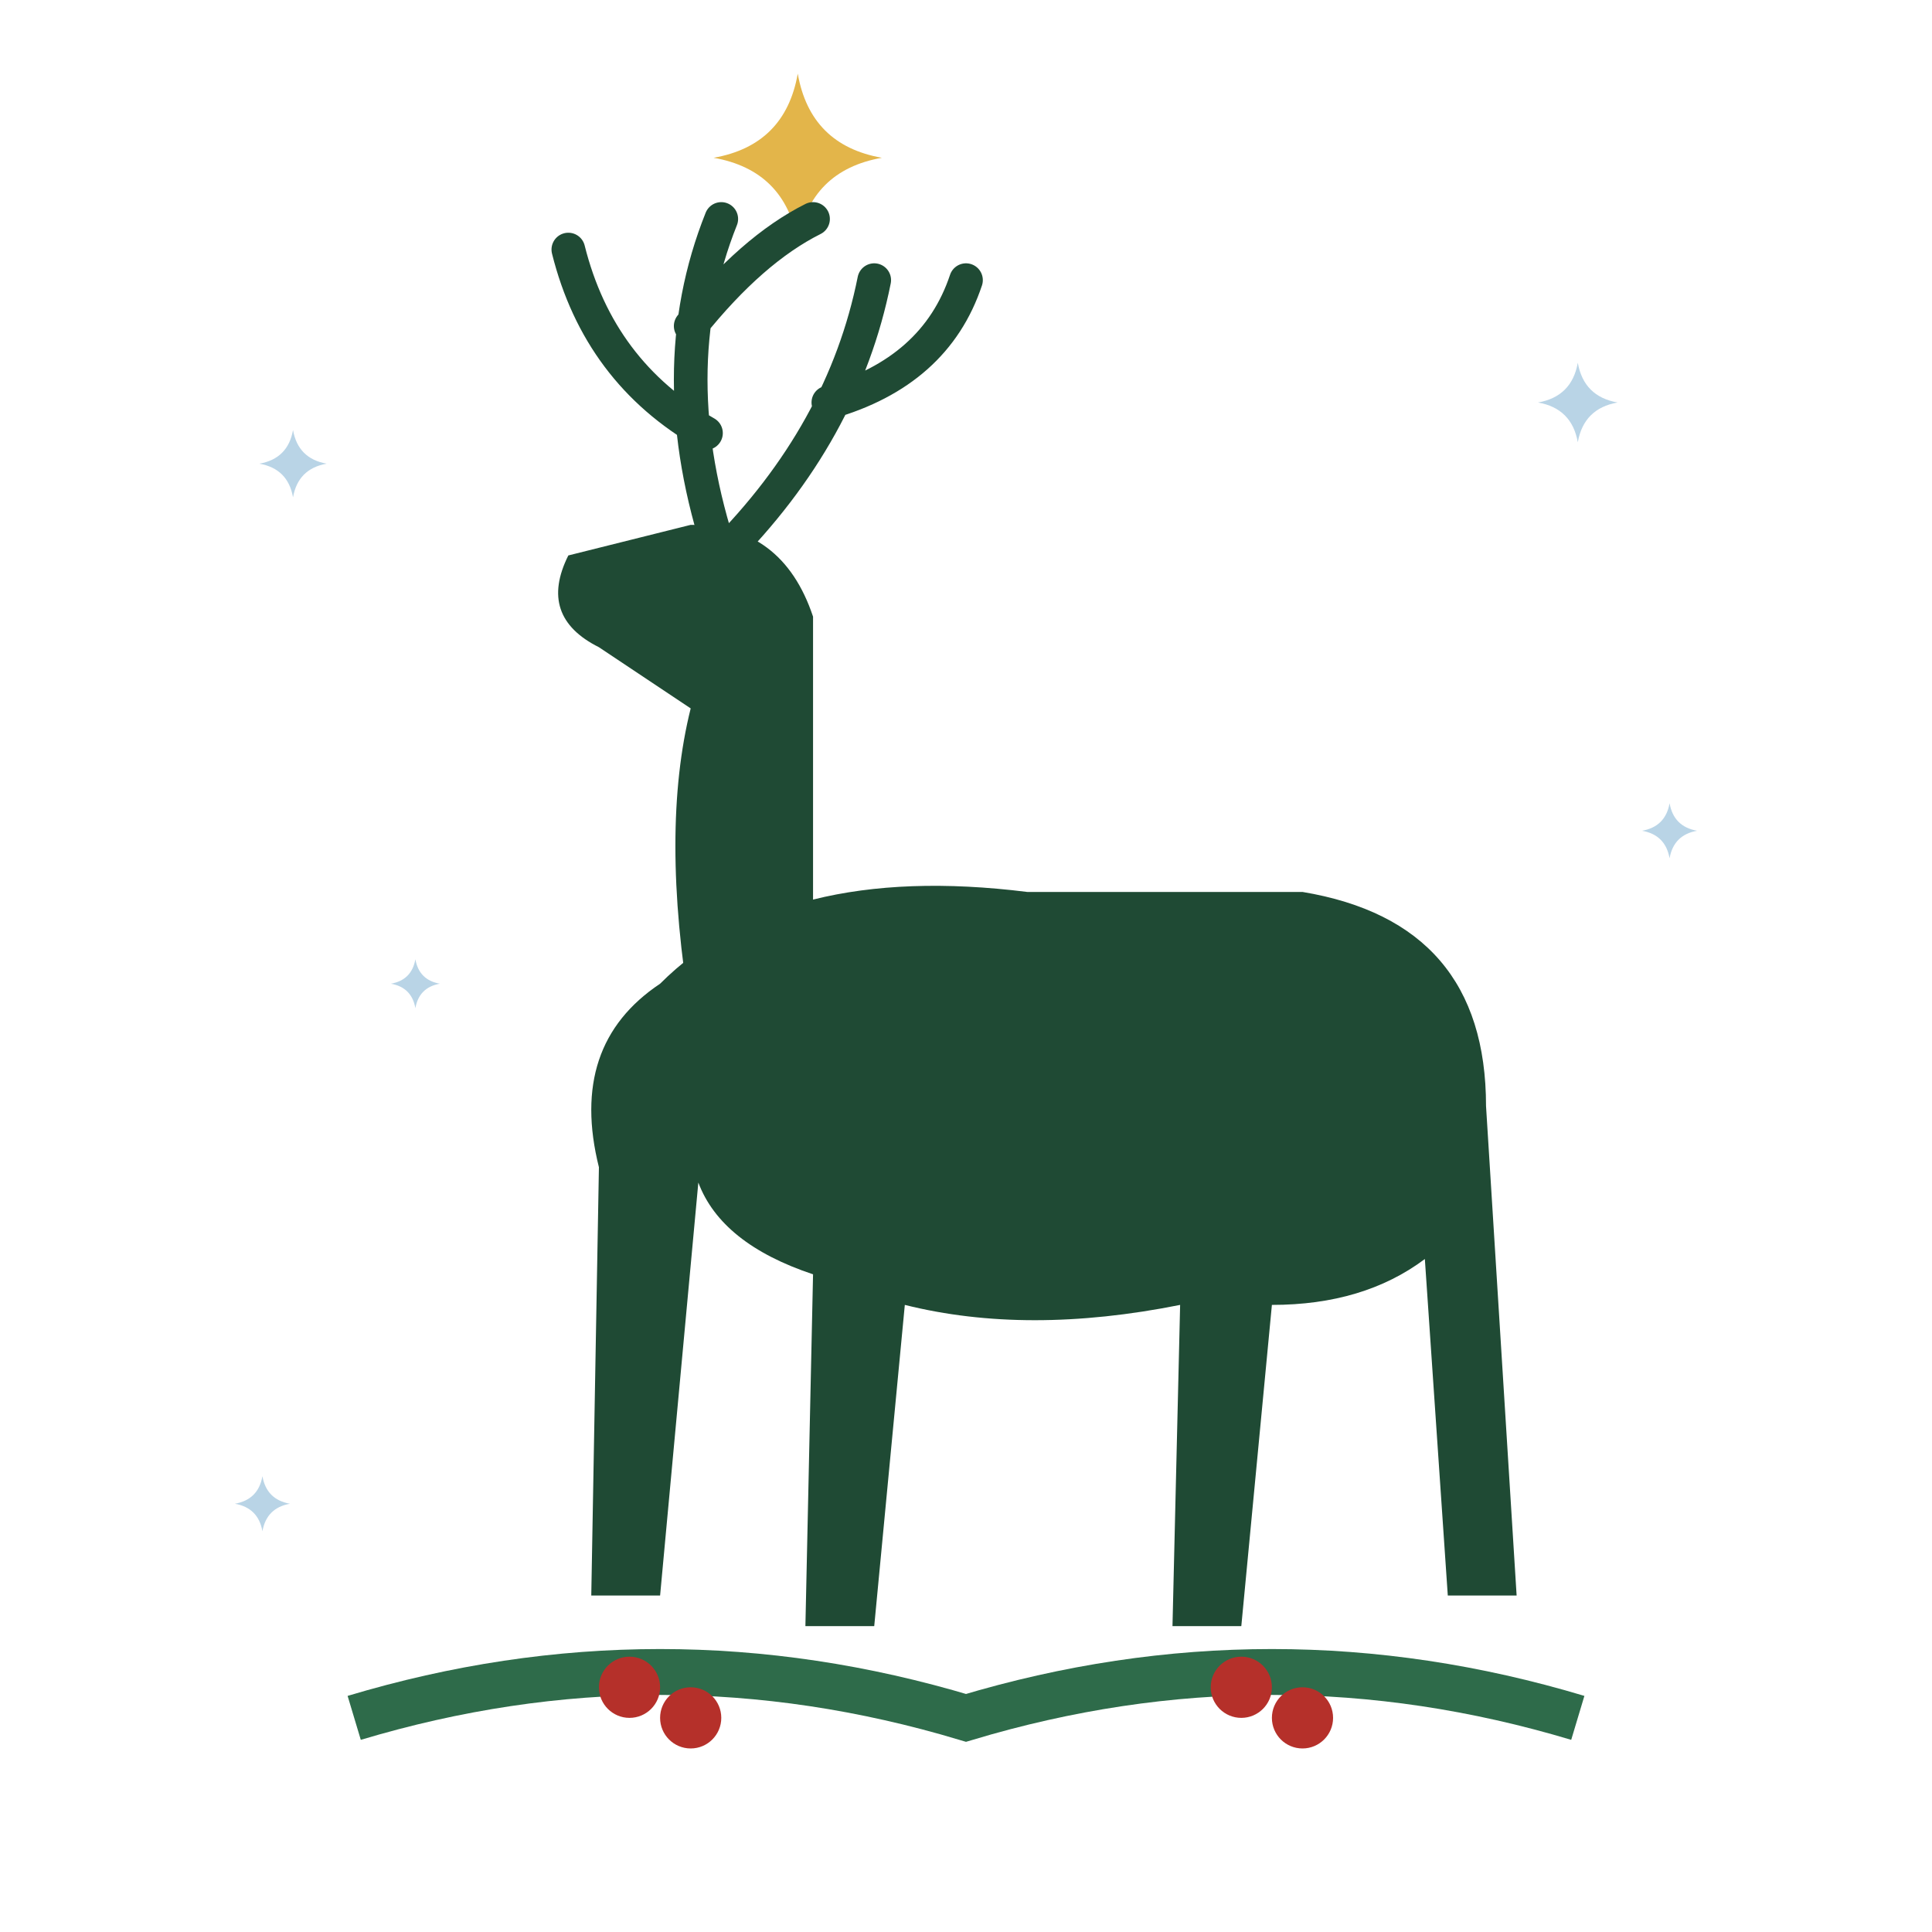
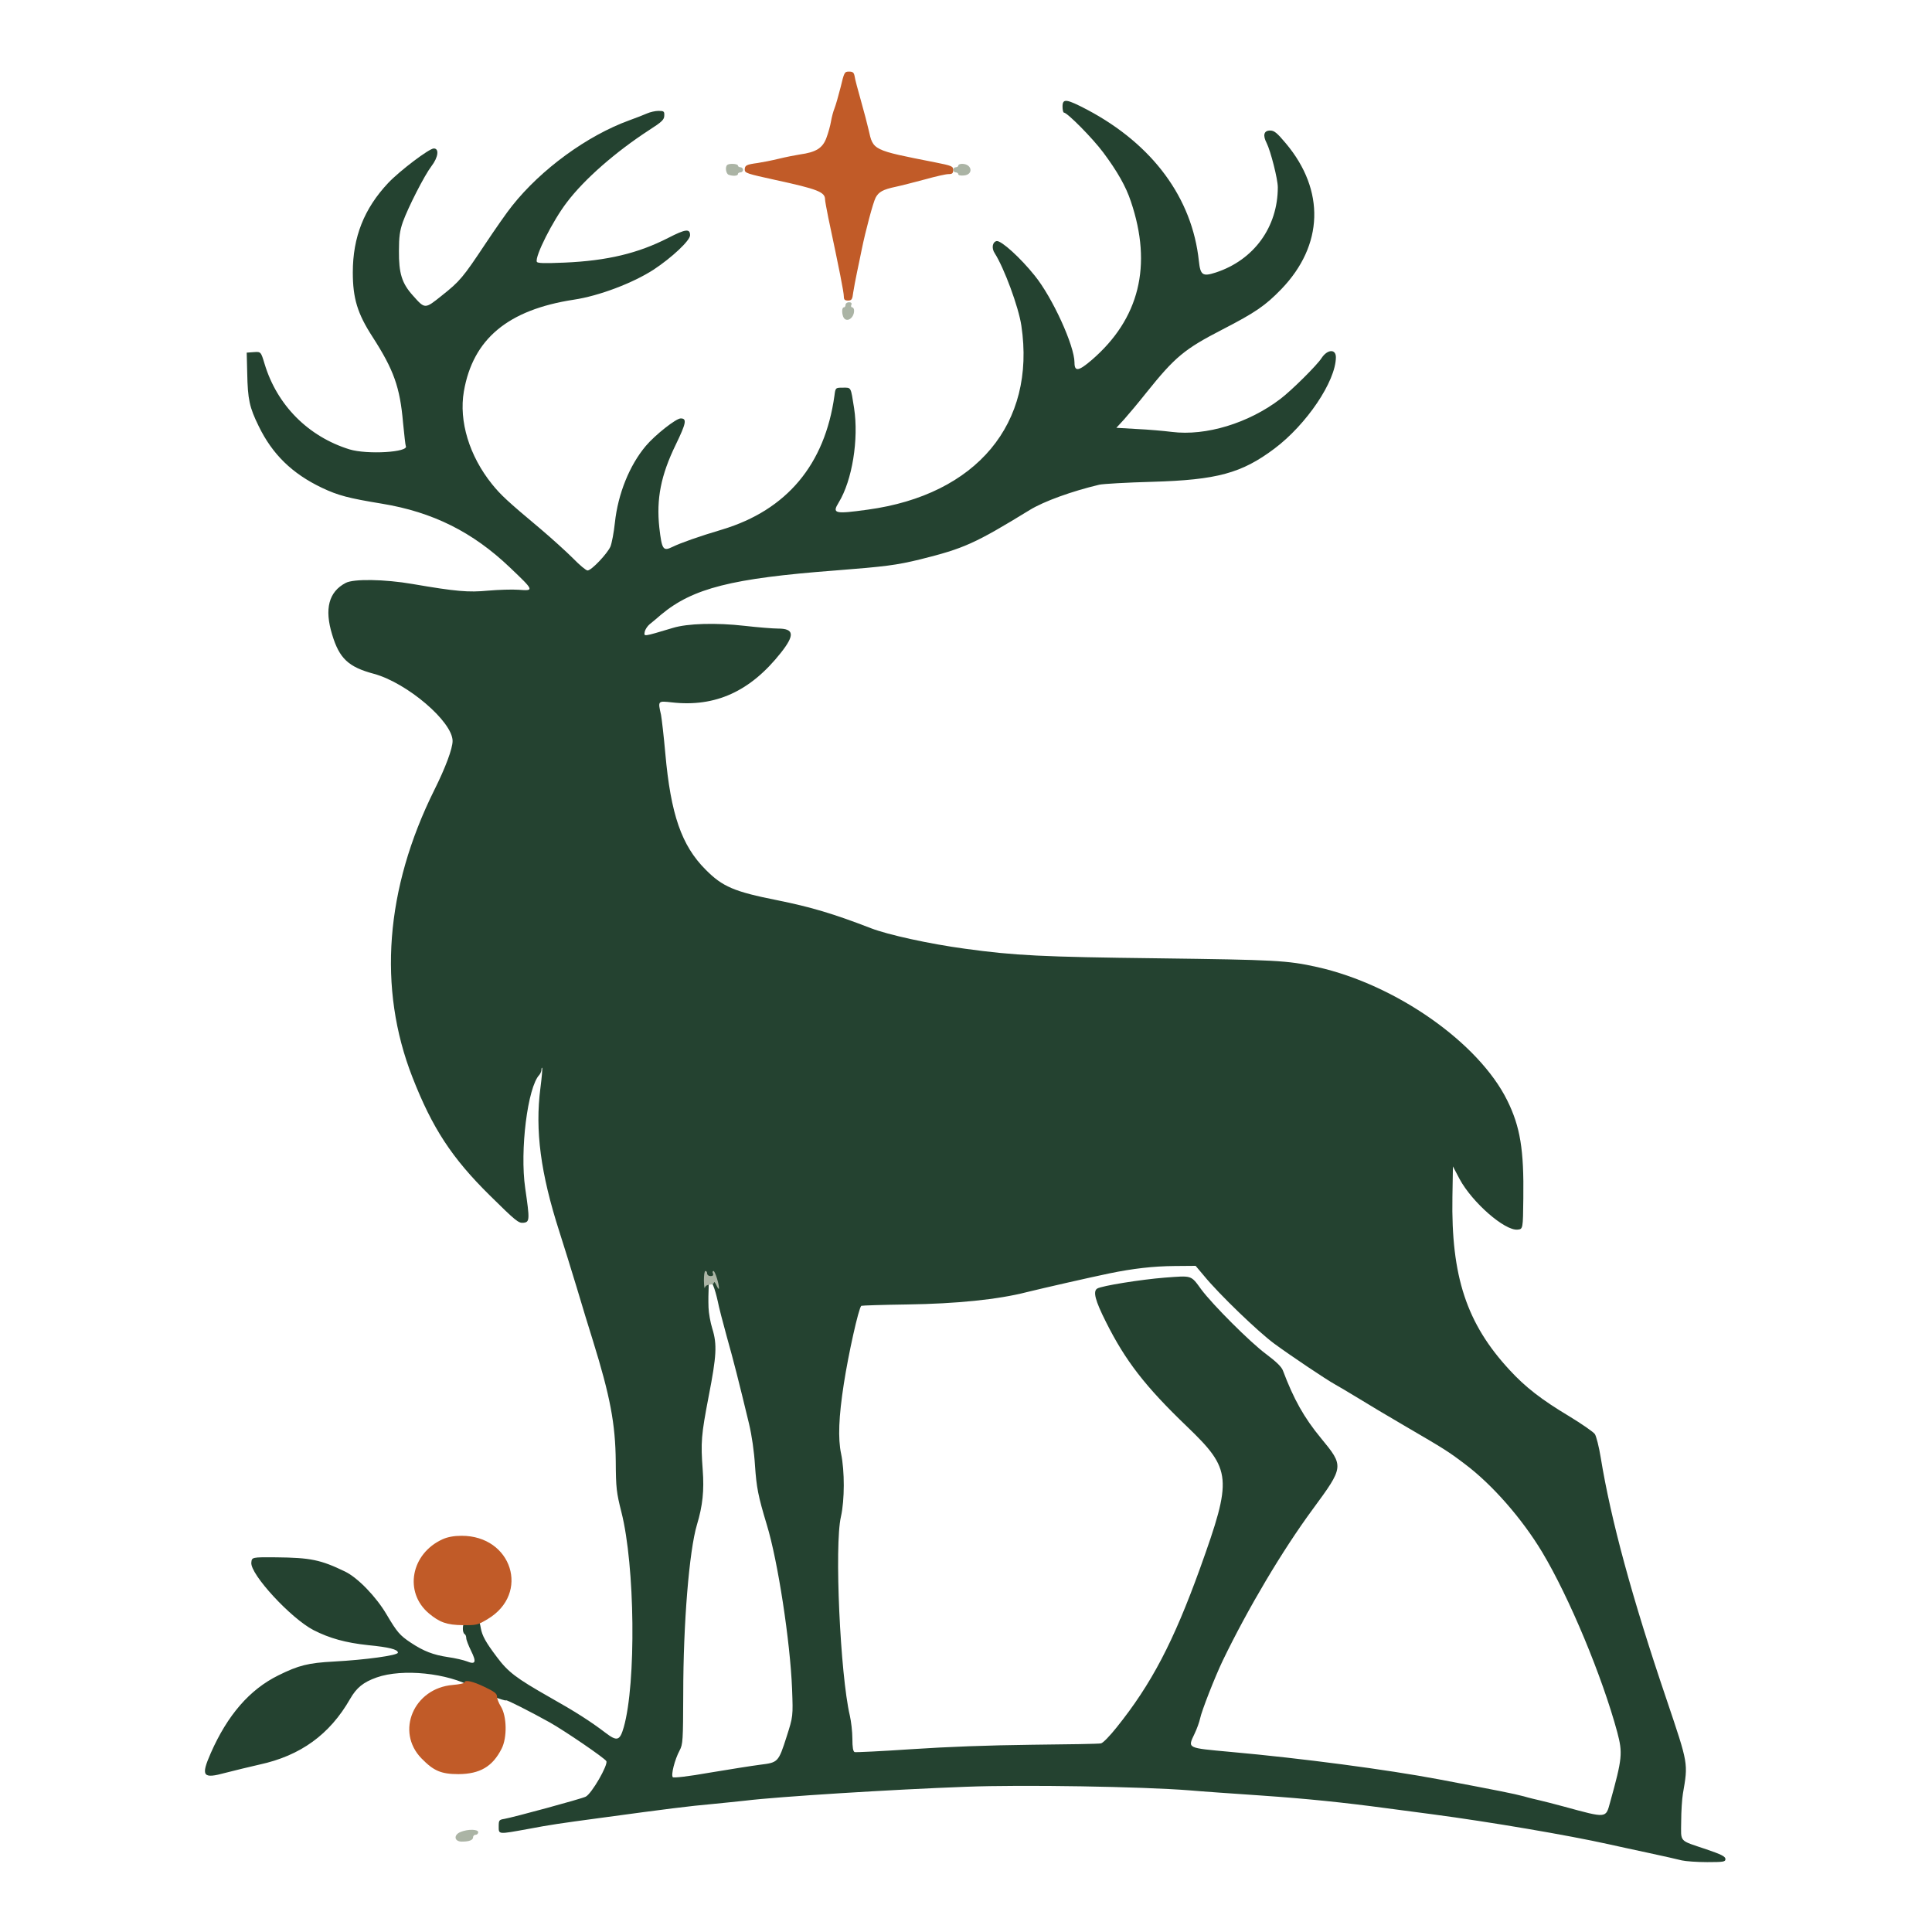
- <svg xmlns="http://www.w3.org/2000/svg" viewBox="0 0 120 120">
-   <g transform="translate(3 6) scale(.95)">
-     <path d="M49 -1.5 Q49.825 3.175 54.5 4 Q49.825 4.825 49 9.5 Q48.175 4.825 43.5 4 Q48.175 3.175 49 -1.5 Z" fill="#E3B54A" />
-     <path d="M44 30 Q40 18 44 8 M43 22 Q36 18 34 10 M42 15 Q46 10 50 8 M44 30 Q52 22 54 12 M51 20 Q58 18 60 12" stroke="#1F4A34" stroke-width="2.2" fill="none" stroke-linecap="round" opacity="1" />
-     <path d="M40 58 Q48 50 64 52 L82 52 Q94 54 94 66 L96 98 L91.5 98 L90 76 Q86 79 80 79 L78 100 L73.5 100 L74 79 Q64 81 56 79 L54 100 L49.5 100 L50 77 Q44 75 42.5 71 L40 98 L35.5 98 L36 70 Q34 62 40 58 Z" fill="#1F4A34" />
-     <path d="M42 60 Q40 48 42 40 L36 36 Q32 34 34 30 L42 28 Q48 28 50 34 Q50 46 50 56 Z" fill="#1F4A34" />
-     <path d="M16 21.8 Q16.33 23.67 18.2 24 Q16.33 24.33 16 26.2 Q15.67 24.33 13.8 24 Q15.67 23.67 16 21.8 Z" fill="#B9D4E6" />
-     <path d="M100 17.4 Q100.39 19.61 102.6 20 Q100.39 20.39 100 22.6 Q99.61 20.39 97.4 20 Q99.61 19.61 100 17.4 Z" fill="#B9D4E6" />
-     <path d="M24 56.4 Q24.24 57.76 25.6 58 Q24.24 58.24 24 59.6 Q23.76 58.24 22.4 58 Q23.76 57.76 24 56.4 Z" fill="#B9D4E6" />
-     <path d="M106 46.2 Q106.27 47.73 107.8 48 Q106.27 48.27 106 49.8 Q105.73 48.27 104.2 48 Q105.73 47.73 106 46.2 Z" fill="#B9D4E6" />
-     <path d="M14 90.2 Q14.27 91.73 15.8 92 Q14.27 92.27 14 93.8 Q13.73 92.27 12.2 92 Q13.73 91.73 14 90.2 Z" fill="#B9D4E6" />
-     <path d="M20 106 Q40 100 60 106 Q80 100 100 106" stroke="#2E6B4A" stroke-width="3" fill="none" />
-     <circle cx="38" cy="104" r="2" fill="#B5302A" />
-     <circle cx="42" cy="106" r="2" fill="#B5302A" />
-     <circle cx="78" cy="104" r="2" fill="#B5302A" />
-     <circle cx="82" cy="106" r="2" fill="#B5302A" />
+ <svg xmlns="http://www.w3.org/2000/svg" viewBox="182.1 -41.9 1130.8 1130.8">
+   <g transform="translate(0,1048) scale(0.1,-0.1)" fill="#244230">
+     <path d="M8040 10275 c0 -19 4 -35 8 -35 20 0 168 -150 230 -233 82 -110 133 -199 162 -287 127 -375 50 -687 -229 -928 -77 -66 -101 -70 -101 -15 0 98 -129 381 -233 509 -84 105 -195 205 -222 202 -25 -4 -32 -41 -12 -71 55 -86 140 -315 156 -424 86 -573 -262 -990 -899 -1077 -195 -27 -210 -23 -170 42 79 129 118 370 90 552 -20 127 -16 120 -65 120 -44 0 -44 0 -50 -47 -56 -403 -279 -669 -656 -783 -138 -41 -245 -79 -292 -102 -55 -27 -62 -16 -77 113 -18 168 9 306 96 485 61 126 67 154 29 154 -27 0 -149 -96 -204 -161 -96 -114 -163 -281 -181 -449 -6 -57 -18 -120 -26 -140 -18 -41 -111 -140 -134 -140 -9 0 -47 32 -85 71 -39 39 -124 116 -190 172 -196 164 -233 199 -284 262 -133 165 -195 369 -165 543 53 307 258 478 644 537 147 22 345 97 467 176 106 70 213 170 213 201 0 40 -26 37 -129 -16 -176 -90 -356 -133 -605 -144 -120 -5 -160 -4 -163 5 -12 31 93 240 176 348 102 135 285 295 482 423 75 48 88 61 88 85 1 24 -2 27 -34 27 -19 0 -49 -7 -67 -15 -18 -8 -64 -26 -103 -40 -248 -90 -517 -287 -686 -500 -31 -38 -101 -139 -157 -223 -131 -197 -149 -219 -255 -303 -100 -80 -98 -80 -170 1 -64 71 -82 130 -81 260 0 83 5 118 23 170 32 88 126 272 167 326 40 52 47 104 14 104 -27 0 -200 -131 -267 -202 -141 -150 -207 -317 -207 -523 0 -152 27 -241 115 -377 125 -194 161 -295 179 -503 7 -71 14 -133 16 -136 22 -37 -226 -52 -330 -20 -241 75 -423 258 -496 499 -22 73 -22 73 -64 70 l-41 -3 3 -120 c3 -154 13 -200 67 -310 80 -165 196 -278 370 -361 95 -45 156 -61 351 -93 298 -49 532 -166 749 -373 143 -136 144 -138 52 -131 -39 3 -120 0 -179 -5 -115 -11 -187 -5 -443 39 -163 28 -345 31 -391 6 -99 -52 -125 -152 -79 -302 42 -140 95 -190 245 -230 194 -53 460 -280 460 -393 0 -44 -41 -155 -107 -287 -287 -578 -332 -1160 -128 -1681 116 -297 230 -472 453 -692 150 -148 168 -163 196 -160 38 4 38 17 11 203 -32 220 14 591 83 663 6 7 12 21 12 29 0 9 2 14 4 12 3 -2 -2 -56 -10 -119 -32 -247 1 -498 111 -840 24 -74 69 -220 101 -325 31 -104 74 -246 96 -315 100 -322 131 -485 133 -705 1 -155 4 -181 33 -296 80 -314 87 -1002 14 -1259 -23 -80 -39 -85 -107 -33 -88 67 -177 124 -330 210 -193 110 -240 145 -307 235 -64 85 -85 123 -93 168 -3 19 -8 37 -11 42 -8 12 -68 10 -82 -4 -15 -15 -16 -64 -2 -73 6 -3 10 -14 10 -24 0 -10 13 -43 28 -74 33 -66 27 -83 -24 -62 -18 7 -68 19 -111 25 -87 13 -143 35 -217 84 -65 43 -81 62 -142 165 -61 104 -169 216 -244 252 -143 69 -202 81 -404 83 -141 1 -141 1 -144 -31 -7 -68 231 -326 364 -395 94 -48 188 -74 319 -88 123 -12 175 -25 175 -44 0 -16 -189 -42 -375 -52 -150 -8 -206 -22 -325 -81 -168 -83 -297 -232 -395 -454 -60 -137 -48 -153 87 -116 51 13 140 35 198 48 240 52 411 176 530 384 38 66 77 98 156 126 151 53 415 26 564 -58 53 -30 187 -83 193 -76 4 4 144 -67 257 -130 90 -51 320 -208 330 -226 11 -22 -86 -191 -121 -208 -26 -13 -424 -121 -476 -130 -31 -5 -33 -8 -33 -44 0 -48 -5 -47 172 -15 133 25 173 31 433 66 382 52 520 69 635 79 69 7 161 16 205 21 187 23 855 65 1290 81 331 13 1032 1 1309 -21 67 -6 254 -19 416 -30 273 -19 478 -40 740 -75 58 -8 177 -23 265 -35 339 -45 791 -122 1030 -175 39 -9 142 -31 230 -50 88 -19 178 -39 200 -45 22 -5 88 -10 148 -10 97 0 107 2 107 18 0 15 -24 27 -112 57 -163 55 -148 38 -147 163 0 59 5 132 10 162 31 181 33 170 -95 550 -203 598 -326 1051 -386 1418 -10 63 -26 124 -34 137 -9 13 -77 60 -151 105 -162 97 -256 170 -348 270 -252 272 -343 548 -335 1013 l3 179 39 -74 c74 -137 264 -303 339 -296 32 3 32 3 34 183 4 285 -18 419 -94 573 -167 338 -652 678 -1113 781 -175 39 -247 42 -930 51 -679 8 -839 16 -1130 56 -208 28 -453 82 -551 120 -220 85 -351 124 -549 164 -252 50 -320 79 -419 179 -141 141 -204 323 -236 681 -9 102 -21 203 -25 225 -19 83 -19 82 63 73 255 -29 460 64 639 291 82 104 77 141 -18 141 -28 0 -116 7 -195 16 -166 19 -334 14 -419 -12 -181 -54 -170 -52 -165 -21 3 12 15 31 28 42 14 11 44 36 68 57 185 154 412 212 1019 258 294 23 357 31 497 65 256 64 318 91 641 289 83 51 247 110 407 148 22 5 162 13 310 17 379 11 523 50 715 194 188 141 359 394 360 535 0 50 -50 47 -84 -5 -26 -41 -176 -190 -241 -239 -186 -142 -436 -218 -635 -193 -47 6 -139 14 -205 17 l-120 7 46 50 c25 28 83 97 129 155 169 211 224 256 445 370 194 100 252 140 346 237 247 257 257 578 26 853 -52 62 -68 75 -92 75 -37 0 -44 -28 -20 -74 23 -46 65 -210 65 -258 0 -233 -140 -426 -363 -499 -77 -25 -90 -16 -99 67 -39 369 -270 682 -652 885 -124 65 -146 68 -146 19z m827 -6842 c90 -110 318 -329 413 -399 97 -71 301 -208 355 -238 17 -9 77 -45 135 -80 58 -36 179 -108 270 -161 238 -139 256 -150 355 -225 160 -120 334 -319 452 -515 159 -265 352 -729 440 -1055 32 -122 30 -151 -42 -410 -26 -94 -17 -94 -270 -25 -55 15 -118 31 -140 36 -22 5 -65 15 -95 24 -65 17 -136 31 -500 100 -304 57 -794 122 -1215 160 -261 24 -253 20 -212 107 14 29 28 69 32 88 9 45 87 244 133 340 148 306 348 643 526 885 184 250 184 252 49 416 -100 121 -160 229 -223 396 -8 22 -39 52 -99 97 -91 67 -313 289 -379 378 -62 85 -52 81 -214 69 -139 -11 -370 -48 -395 -64 -26 -16 -12 -70 51 -195 114 -228 230 -378 474 -612 263 -253 267 -301 77 -830 -156 -432 -285 -678 -488 -931 -39 -49 -80 -92 -92 -94 -11 -3 -193 -6 -405 -8 -253 -3 -495 -12 -704 -26 -176 -12 -326 -19 -333 -17 -9 4 -13 28 -13 78 0 40 -7 101 -15 136 -56 239 -91 996 -52 1164 22 98 22 267 1 368 -19 89 -14 217 16 410 27 175 86 440 102 456 3 2 124 6 269 8 287 4 532 29 699 72 102 25 365 85 485 110 136 28 255 42 382 43 l122 1 48 -57z m-2871 -60 c8 -18 19 -58 26 -90 6 -32 30 -125 53 -208 40 -142 69 -256 130 -509 16 -67 30 -162 35 -245 9 -129 18 -177 69 -346 65 -212 137 -684 148 -961 6 -161 6 -161 -32 -280 -48 -150 -50 -151 -155 -164 -47 -6 -179 -27 -293 -46 -130 -23 -213 -32 -218 -27 -12 12 11 103 40 157 19 36 20 57 21 331 0 413 35 838 80 989 34 112 43 203 34 321 -12 163 -9 203 35 432 46 236 50 303 21 396 -11 35 -21 91 -22 123 -3 78 3 205 9 179 2 -11 11 -34 19 -52z" />
+   </g>
+   <g transform="translate(0,1048) scale(0.1,-0.1)" fill="#ABB4A5">
+     <path d="M6077 9933 c-13 -12 -7 -51 9 -57 24 -9 54 -7 54 4 0 6 7 10 15 10 8 0 15 7 15 15 0 8 -7 15 -15 15 -8 0 -15 5 -15 10 0 11 -53 14 -63 3z" />
+     <path d="M7430 9930 c0 -5 -7 -10 -15 -10 -8 0 -15 -7 -15 -15 0 -8 7 -15 15 -15 8 0 15 -5 15 -11 0 -6 14 -9 33 -7 57 5 48 67 -10 68 -13 0 -23 -4 -23 -10z" />
+     <path d="M6770 9115 c0 -8 -4 -15 -10 -15 -11 0 -13 -30 -4 -54 15 -39 64 -13 64 35 0 10 -5 19 -11 19 -6 0 -9 7 -5 15 4 10 -1 15 -14 15 -11 0 -20 -7 -20 -15z" />
+     <path d="M5941 3403 c1 -32 3 -50 6 -40 3 10 14 17 29 17 13 0 24 6 24 13 1 6 7 -1 15 -18 7 -16 14 -24 14 -18 2 24 -23 103 -32 103 -5 0 -7 -7 -3 -15 4 -10 -1 -15 -14 -15 -11 0 -20 7 -20 15 0 8 -4 15 -10 15 -6 0 -9 -25 -9 -57z" />
+     <path d="M4518 177 c-44 -17 -39 -57 6 -57 44 0 66 9 66 26 0 8 7 14 15 14 8 0 15 7 15 15 0 18 -59 19 -102 2z" />
+   </g>
+   <g transform="translate(0,1048) scale(0.1,-0.1)" fill="#63786A" />
+   <g transform="translate(0,1048) scale(0.1,-0.1)" fill="#C15B28">
+     <path d="M6741 10388 c-13 -51 -29 -107 -36 -124 -7 -17 -16 -51 -20 -75 -4 -24 -16 -68 -27 -97 -22 -60 -61 -84 -155 -97 -26 -4 -82 -15 -123 -25 -41 -10 -97 -21 -124 -25 -67 -9 -76 -14 -76 -39 0 -20 14 -24 178 -60 249 -54 292 -71 292 -114 0 -9 9 -57 19 -107 64 -301 91 -436 91 -462 0 -18 6 -23 24 -23 22 0 26 6 31 48 4 26 14 79 22 117 8 39 21 99 28 135 22 108 66 273 81 302 18 34 43 48 119 64 33 7 110 27 170 43 61 17 122 31 138 31 22 0 27 5 27 24 0 22 -7 25 -107 45 -367 72 -361 70 -388 190 -7 31 -27 108 -45 171 -18 63 -35 127 -37 143 -4 22 -11 27 -33 27 -26 0 -28 -4 -49 -92z" />
+     <path d="M4412 1890 c-186 -84 -228 -310 -81 -434 63 -53 106 -68 198 -69 82 -1 89 1 147 36 249 149 142 488 -154 487 -44 0 -81 -7 -110 -20z" />
+     <path d="M4540 1051 c0 -4 -31 -11 -69 -14 -229 -19 -336 -273 -183 -430 71 -73 115 -92 217 -92 125 1 199 44 252 149 33 65 31 190 -5 248 -12 19 -22 45 -22 57 0 17 -15 29 -72 56 -70 34 -118 44 -118 26z" />
  </g>
</svg>
